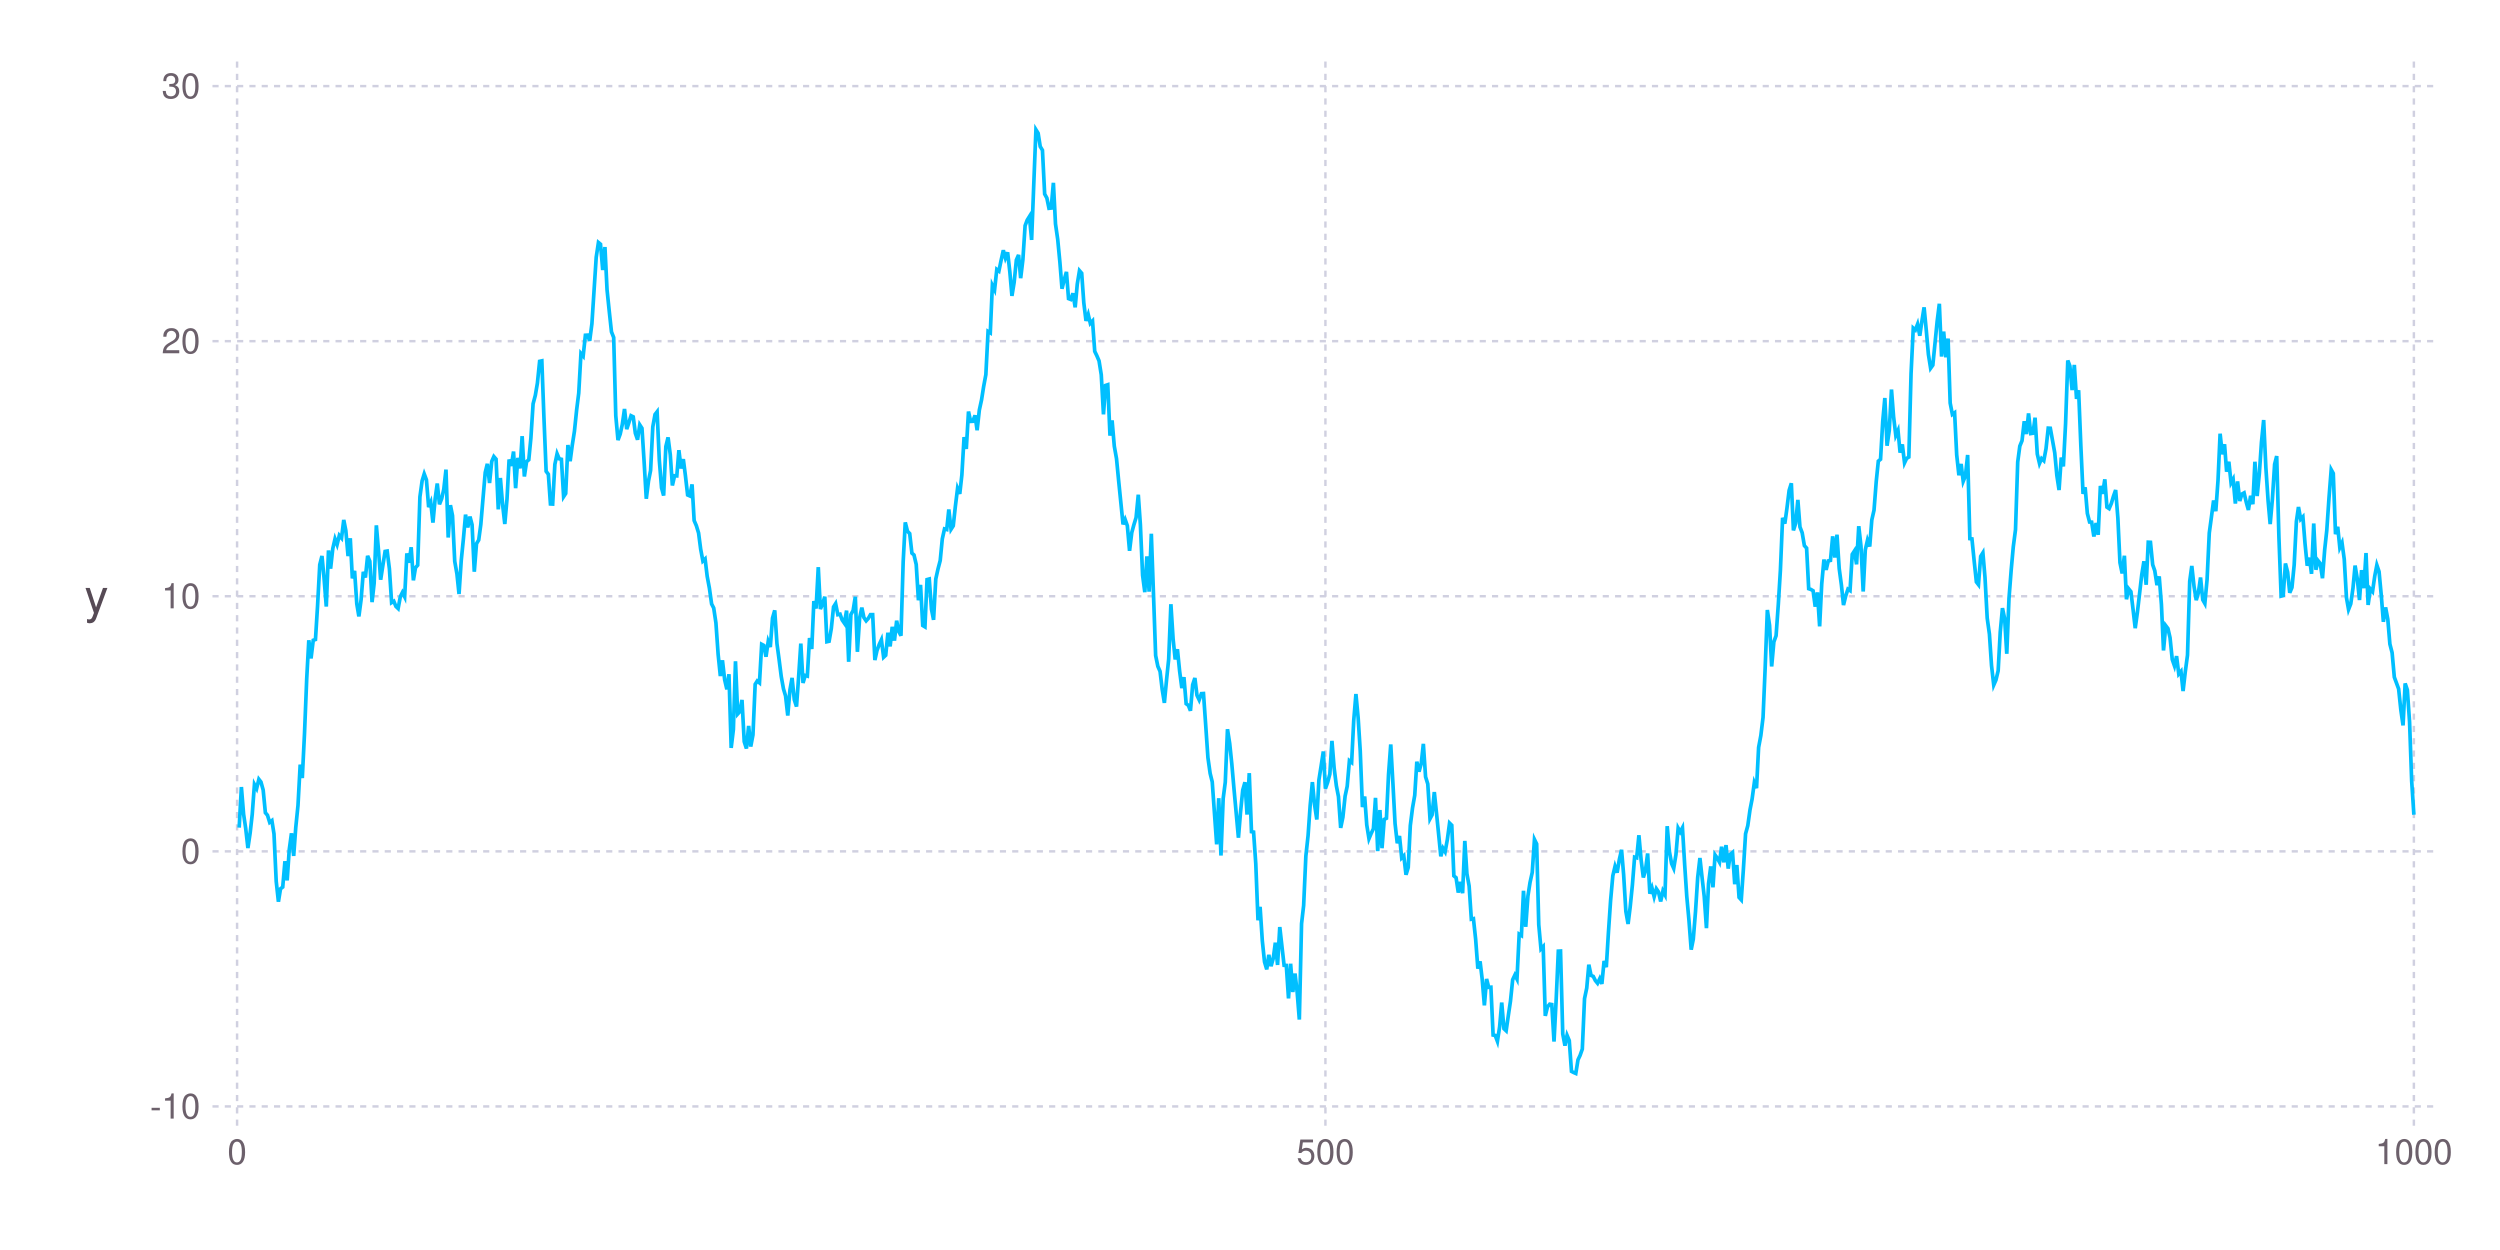
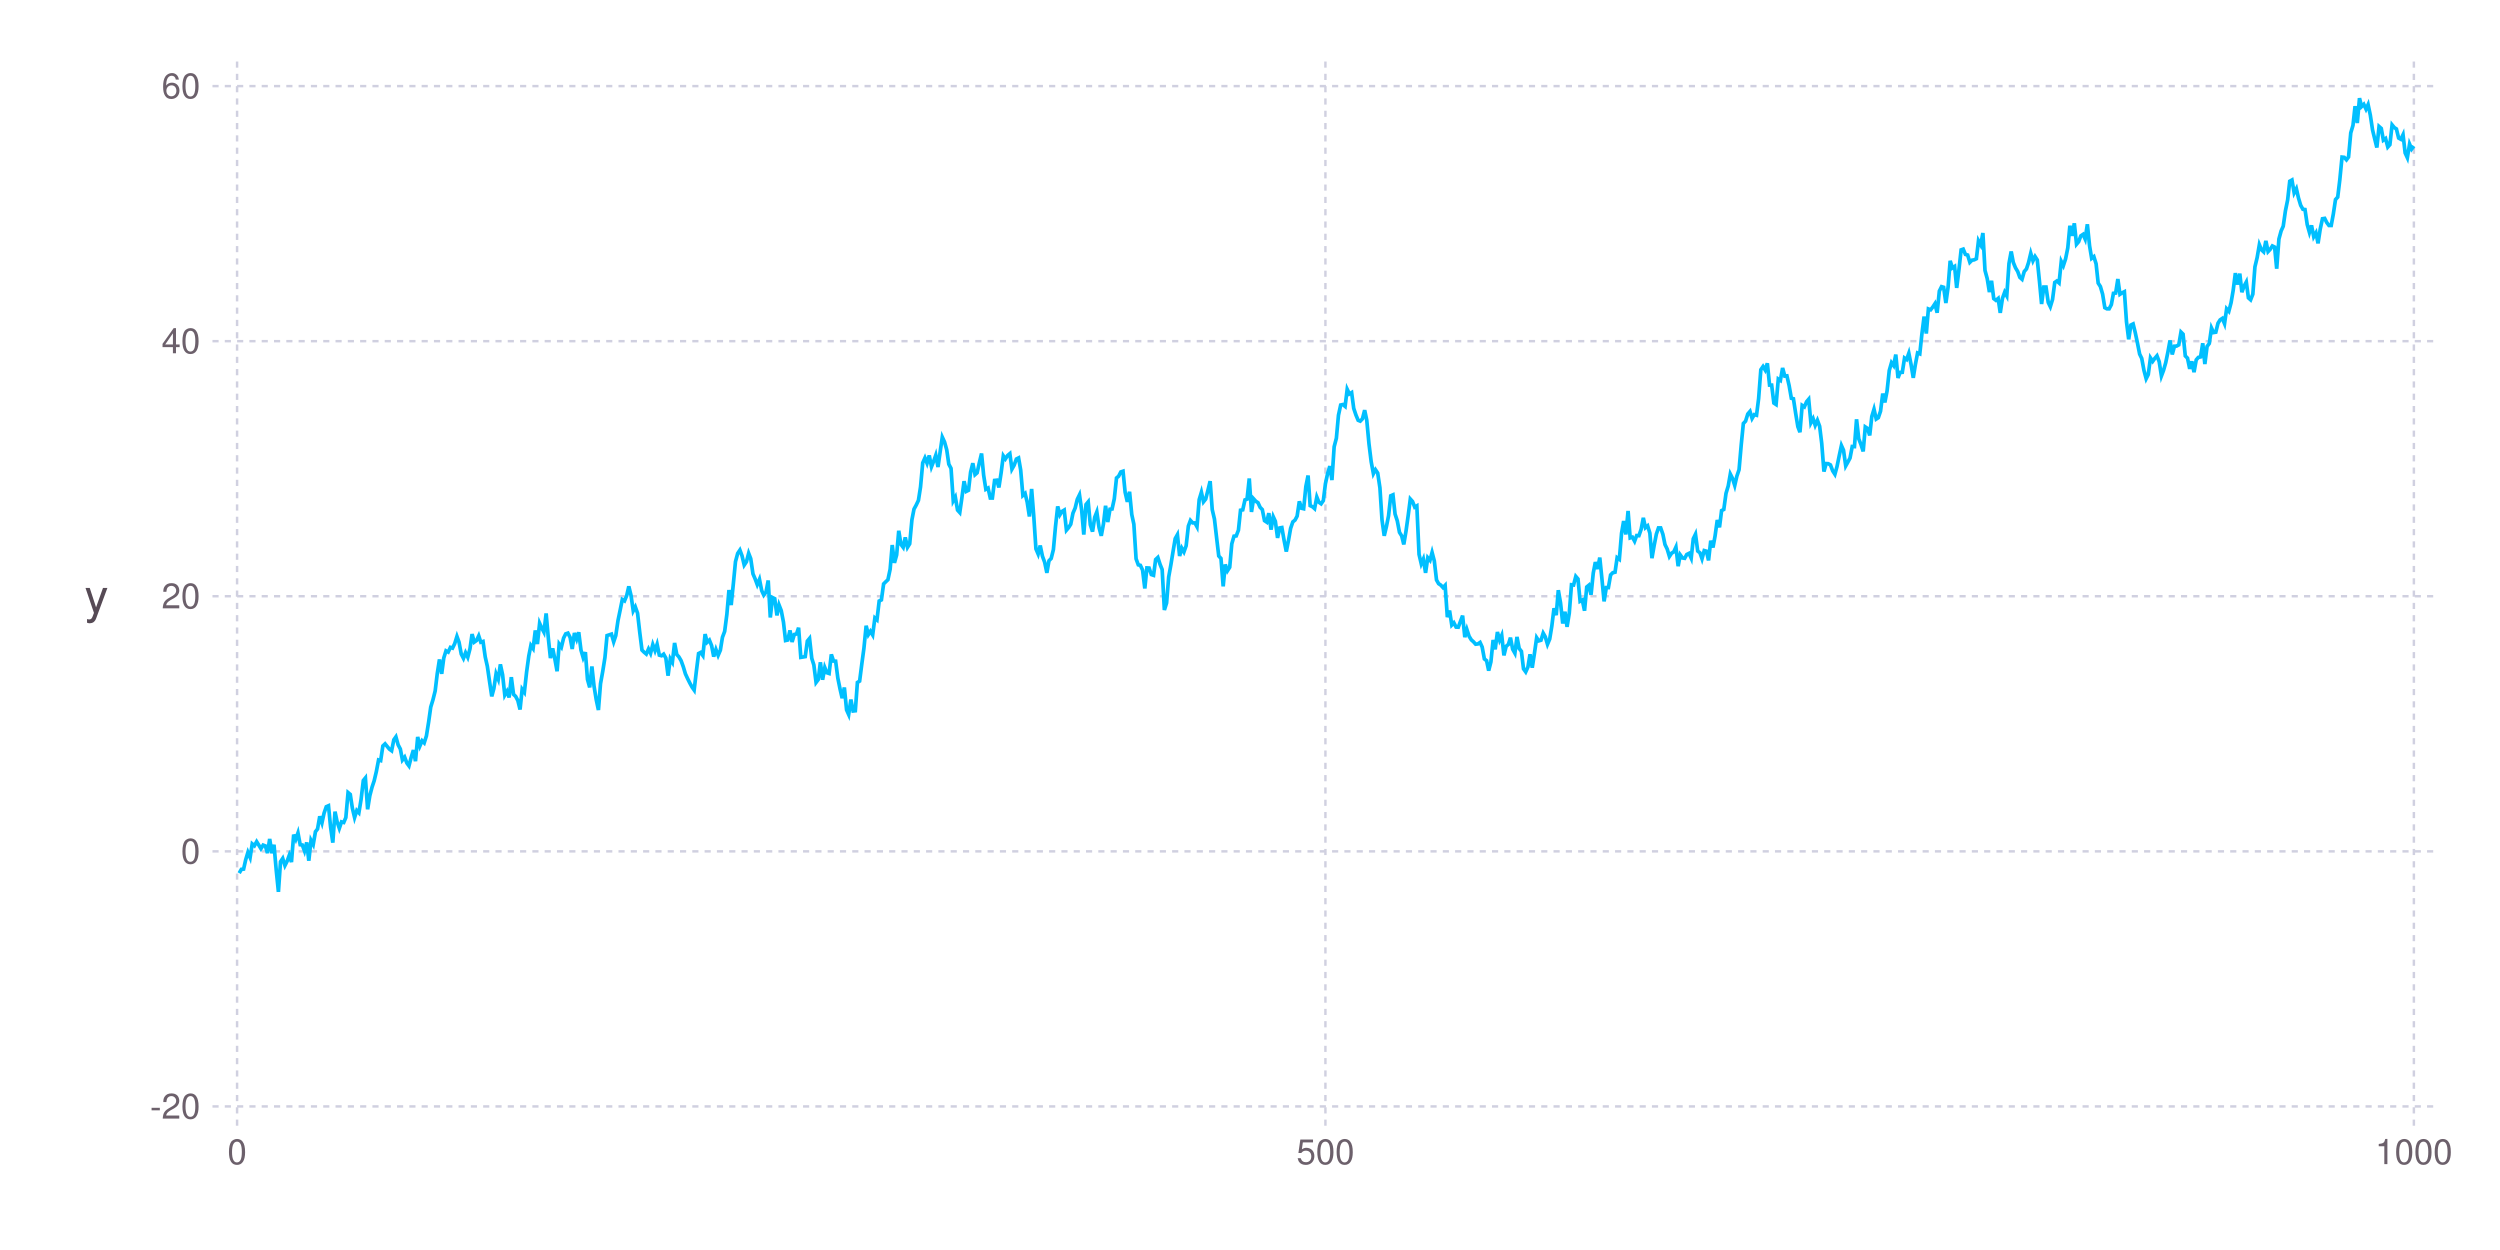
<svg xmlns="http://www.w3.org/2000/svg" version="1.2" width="203.2mm" height="101.6mm" viewBox="0 0 203.2 101.6" stroke="none" fill="#000000" stroke-width="0.3" font-size="3.88">
-   <g class="plotroot xscalable yscalable" id="img-c29c7e64-1">
-     <g class="guide xlabels" font-size="2.82" font-family="'PT Sans Caption','Helvetica Neue','Helvetica',sans-serif" fill="#6C606B" id="img-c29c7e64-2">
+   <g class="plotroot xscalable yscalable" id="img-bbe72387-1">
+     <g class="guide xlabels" font-size="2.82" font-family="'PT Sans Caption','Helvetica Neue','Helvetica',sans-serif" fill="#6C606B" id="img-bbe72387-2">
      <text x="19.27" y="92.93" text-anchor="middle" dy="0.6em">0</text>
      <text x="107.73" y="92.93" text-anchor="middle" dy="0.6em">500</text>
      <text x="196.2" y="92.93" text-anchor="middle" dy="0.6em">1000</text>
    </g>
-     <g clip-path="url(#img-c29c7e64-3)">
-       <g id="img-c29c7e64-4">
-         <g pointer-events="visible" opacity="1" fill="#000000" fill-opacity="0.000" stroke="#000000" stroke-opacity="0.000" class="guide background" id="img-c29c7e64-5">
+     <g clip-path="url(#img-bbe72387-3)">
+       <g id="img-bbe72387-4">
+         <g pointer-events="visible" opacity="1" fill="#000000" fill-opacity="0.000" stroke="#000000" stroke-opacity="0.000" class="guide background" id="img-bbe72387-5">
          <rect x="17.27" y="5" width="180.93" height="86.93" />
        </g>
-         <g class="guide ygridlines xfixed" stroke-dasharray="0.5,0.5" stroke-width="0.2" stroke="#D0D0E0" id="img-c29c7e64-6">
+         <g class="guide ygridlines xfixed" stroke-dasharray="0.5,0.5" stroke-width="0.2" stroke="#D0D0E0" id="img-bbe72387-6">
          <path fill="none" d="M17.27,89.93 L 198.2 89.93" />
          <path fill="none" d="M17.27,69.2 L 198.2 69.2" />
          <path fill="none" d="M17.27,48.46 L 198.2 48.46" />
          <path fill="none" d="M17.27,27.73 L 198.2 27.73" />
          <path fill="none" d="M17.27,7 L 198.2 7" />
        </g>
-         <g class="guide xgridlines yfixed" stroke-dasharray="0.5,0.5" stroke-width="0.2" stroke="#D0D0E0" id="img-c29c7e64-7">
+         <g class="guide xgridlines yfixed" stroke-dasharray="0.5,0.5" stroke-width="0.2" stroke="#D0D0E0" id="img-bbe72387-7">
          <path fill="none" d="M19.27,5 L 19.27 91.93" />
          <path fill="none" d="M107.73,5 L 107.73 91.93" />
          <path fill="none" d="M196.2,5 L 196.2 91.93" />
        </g>
-         <g class="plotpanel" id="img-c29c7e64-8">
-           <g stroke-width="0.3" fill="#000000" fill-opacity="0.000" class="geometry" stroke-dasharray="none" stroke="#00BFFF" id="img-c29c7e64-9">
-             <path fill="none" d="M19.44,67.27 L 19.62 63.97 19.8 66.18 19.97 67.33 20.15 68.93 20.33 67.72 20.5 66.2 20.68 63.76 20.86 64.09 21.04 63.34 21.21 63.56 21.39 64.21 21.57 66.06 21.74 66.26 21.92 66.84 22.1 66.7 22.27 67.78 22.45 71.63 22.63 73.29 22.8 72.24 22.98 72.1 23.16 70 23.34 71.56 23.51 69.06 23.69 67.73 23.87 69.57 24.04 67.25 24.22 65.47 24.4 62.15 24.57 63.24 24.75 59.62 24.93 55.16 25.1 52.04 25.28 53.52 25.46 52.04 25.64 51.98 25.81 49.27 25.99 45.9 26.17 45.19 26.34 47.01 26.52 49.3 26.7 44.74 26.87 46.22 27.05 44.58 27.23 43.8 27.4 44.26 27.58 43.52 27.76 43.73 27.94 42.26 28.11 43.13 28.29 45.2 28.47 43.75 28.64 47.01 28.82 46.4 29 49.08 29.17 50.1 29.35 48.74 29.53 46.48 29.7 46.94 29.88 45.18 30.06 45.62 30.24 48.94 30.41 47.41 30.59 42.7 30.77 44.8 30.94 47.12 31.12 45.95 31.3 44.82 31.47 44.79 31.65 46.23 31.83 48.98 32.01 48.87 32.18 49.29 32.36 49.46 32.54 48.49 32.71 48.15 32.89 48.51 33.07 44.98 33.24 45.74 33.42 44.48 33.6 47.17 33.77 46.14 33.95 45.94 34.13 40.39 34.31 39.08 34.48 38.52 34.66 39 34.84 41.22 35.01 40.83 35.19 42.48 35.37 40.53 35.54 39.3 35.72 40.99 35.9 40.53 36.07 39.77 36.25 38.17 36.43 43.69 36.61 41.06 36.78 41.91 36.96 45.62 37.14 46.65 37.31 48.28 37.49 45.55 37.67 43.75 37.84 41.83 38.02 42.87 38.2 41.99 38.37 42.65 38.55 46.47 38.73 44.19 38.91 43.89 39.08 42.63 39.26 40.5 39.44 38.4 39.61 37.7 39.79 39.26 39.97 37.5 40.14 37.11 40.32 37.32 40.5 41.4 40.67 38.85 40.85 41 41.03 42.59 41.21 40.55 41.38 37.35 41.56 37.87 41.74 36.7 41.91 39.68 42.09 37.22 42.27 38.07 42.44 35.45 42.62 38.73 42.8 37.52 42.98 37.37 43.15 35.61 43.33 32.82 43.51 32.14 43.68 31.14 43.86 29.37 44.04 29.33 44.21 33.91 44.39 38.31 44.57 38.55 44.74 40.96 44.92 40.97 45.1 37.74 45.28 36.88 45.45 37.29 45.63 37.33 45.81 40.37 45.98 40.11 46.16 36.17 46.34 37.49 46.51 36.21 46.69 35.05 46.87 33.31 47.04 31.95 47.22 28.73 47.4 28.94 47.58 27.25 47.75 27.24 47.93 27.7 48.11 26.31 48.28 23.68 48.46 20.91 48.64 19.71 48.81 19.85 48.99 21.95 49.17 20.08 49.34 23.55 49.52 25.3 49.7 26.97 49.88 27.43 50.05 33.79 50.23 35.77 50.41 35.28 50.58 34.5 50.76 33.24 50.94 34.88 51.11 34.37 51.29 33.79 51.47 33.88 51.64 35.21 51.82 35.74 52 34.53 52.18 34.81 52.35 37.48 52.53 40.54 52.71 39.1 52.88 38.24 53.06 34.69 53.24 33.69 53.41 33.47 53.59 37.42 53.77 39.65 53.94 40.28 54.12 36.29 54.3 35.55 54.48 36.96 54.65 39.46 54.83 38.67 55.01 38.68 55.18 36.59 55.36 38.08 55.54 37.32 55.71 38.66 55.89 40.23 56.07 40.31 56.25 39.37 56.42 42.31 56.6 42.73 56.78 43.32 56.95 44.63 57.13 45.6 57.31 45.43 57.48 46.84 57.66 47.81 57.84 49.09 58.01 49.42 58.19 50.63 58.37 53.19 58.55 54.95 58.72 53.67 58.9 55.25 59.08 56.03 59.25 54.8 59.43 60.79 59.61 59.29 59.78 53.75 59.96 58.03 60.14 57.83 60.31 56.89 60.49 60.28 60.67 60.84 60.85 59 61.02 60.68 61.2 59.73 61.38 55.62 61.55 55.35 61.73 55.5 61.91 52.37 62.08 52.46 62.26 53.38 62.44 52.14 62.61 52.59 62.79 50.24 62.97 49.61 63.15 52.31 63.32 53.57 63.5 54.99 63.68 55.99 63.85 56.56 64.03 58.16 64.21 56.05 64.38 55.1 64.56 56.87 64.74 57.43 64.91 55.04 65.09 52.31 65.27 55.51 65.45 54.9 65.62 54.95 65.8 51.86 65.98 52.75 66.15 48.86 66.33 49.46 66.51 46.1 66.68 49.5 66.86 49.08 67.04 48.5 67.21 52.16 67.39 52.12 67.57 51.08 67.75 49.33 67.92 49.06 68.1 49.96 68.28 49.92 68.45 50.39 68.63 50.65 68.81 49.63 68.98 53.79 69.16 49.95 69.34 49.63 69.52 48.5 69.69 52.98 69.87 50.23 70.05 49.39 70.22 50.2 70.4 50.46 70.58 50.26 70.75 49.96 70.93 49.96 71.11 53.65 71.28 52.88 71.46 52.39 71.64 52 71.82 53.42 71.99 53.26 72.17 51.43 72.35 52.54 72.52 50.95 72.7 52.07 72.88 50.45 73.05 51.32 73.23 51.67 73.41 45.66 73.58 42.46 73.76 43.18 73.94 43.37 74.12 44.96 74.29 45.11 74.47 45.88 74.65 48.79 74.82 47.54 75 50.84 75.18 50.95 75.35 47.11 75.53 47.06 75.71 49.52 75.88 50.38 76.06 47.06 76.24 46.25 76.42 45.56 76.59 43.8 76.77 42.99 76.95 43.04 77.12 41.41 77.3 43.02 77.48 42.74 77.65 41.17 77.83 39.7 78.01 40.14 78.18 38.61 78.36 35.53 78.54 36.49 78.72 33.45 78.89 34.25 79.07 34.24 79.25 33.76 79.42 34.97 79.6 33.33 79.78 32.5 79.95 31.42 80.13 30.45 80.31 26.94 80.49 27.05 80.66 23.19 80.84 23.55 81.02 21.9 81.19 22.03 81.37 21.16 81.55 20.34 81.72 20.97 81.9 20.51 82.08 22.11 82.25 24.05 82.43 22.95 82.61 21.13 82.79 20.72 82.96 22.61 83.14 21.11 83.32 18.34 83.49 17.89 83.67 17.6 83.85 19.5 84.02 15.1 84.2 10.54 84.38 10.83 84.55 11.91 84.73 12.21 84.91 15.77 85.09 16.1 85.26 16.93 85.44 16.91 85.62 14.86 85.79 18.2 85.97 19.45 86.15 21.34 86.32 23.47 86.5 22.73 86.68 22.1 86.85 24.27 87.03 24.34 87.21 23.84 87.39 24.98 87.56 23.09 87.74 22 87.92 22.21 88.09 24.6 88.27 26.08 88.45 25.56 88.62 26.28 88.8 26.09 88.98 28.56 89.15 28.91 89.33 29.33 89.51 30.46 89.69 33.68 89.86 31.33 90.04 31.27 90.22 35.41 90.39 34.17 90.57 36.27 90.75 37.28 90.92 39.04 91.1 40.83 91.28 42.62 91.45 42.22 91.63 42.73 91.81 44.77 91.99 43.29 92.16 42.66 92.34 42.07 92.52 40.21 92.69 42.64 92.87 46.76 93.05 48.13 93.22 45.22 93.4 48.09 93.58 43.38 93.76 48.43 93.93 53.28 94.11 54.16 94.29 54.57 94.46 56.02 94.64 57.13 94.82 55.23 94.99 53.58 95.17 49.11 95.35 51.93 95.52 53.6 95.7 52.77 95.88 54.55 96.06 55.93 96.23 55.04 96.41 57.2 96.59 57.33 96.76 57.77 96.94 55.66 97.12 55.11 97.29 56.51 97.47 56.89 97.65 56.38 97.82 56.37 98 58.95 98.18 61.58 98.36 62.86 98.53 63.55 98.71 66.09 98.89 68.63 99.06 64.88 99.24 69.54 99.42 64.9 99.59 63.58 99.77 59.27 99.95 60.43 100.12 62.08 100.3 64.14 100.48 66.11 100.66 68.09 100.83 66.01 101.01 64.22 101.19 63.58 101.36 66.21 101.54 62.84 101.72 67.6 101.89 67.63 102.07 70.21 102.25 74.8 102.42 73.71 102.6 76.46 102.78 78.18 102.96 78.79 103.13 77.61 103.31 78.53 103.49 77.9 103.66 76.62 103.84 78.43 104.02 75.35 104.19 76.86 104.37 78.46 104.55 78.47 104.73 81.15 104.9 78.33 105.08 80.63 105.26 79.13 105.43 80.61 105.61 82.87 105.79 75.08 105.96 73.6 106.14 69.58 106.32 67.92 106.49 65.47 106.67 63.57 106.85 65.42 107.03 66.61 107.2 63.4 107.38 62.26 107.56 61.08 107.73 64.1 107.91 63.59 108.09 62.91 108.26 60.22 108.44 62.43 108.62 63.87 108.79 64.75 108.97 67.29 109.15 66.42 109.33 64.71 109.5 63.91 109.68 61.83 109.86 61.97 110.03 58.58 110.21 56.41 110.39 58.34 110.56 61.03 110.74 65.6 110.92 64.74 111.09 67.05 111.27 68.17 111.45 67.74 111.63 67.36 111.8 64.85 111.98 69.18 112.16 65.84 112.33 68.94 112.51 66.6 112.69 66.51 112.86 62.94 113.04 60.51 113.22 63.74 113.39 66.94 113.57 68.54 113.75 67.95 113.93 69.73 114.1 69.56 114.28 71.1 114.46 70.51 114.63 67.1 114.81 65.67 114.99 64.64 115.16 61.91 115.34 62.72 115.52 62.05 115.69 60.46 115.87 63.14 116.05 63.72 116.23 66.55 116.4 66.23 116.58 64.38 116.76 66.1 116.93 67.79 117.11 69.6 117.29 68.95 117.46 69.23 117.64 68.24 117.82 66.9 118 67.08 118.17 71.19 118.35 71.34 118.53 72.55 118.7 71.68 118.88 72.6 119.06 68.35 119.23 71.01 119.41 72.01 119.59 74.71 119.76 74.67 119.94 76.34 120.12 78.73 120.3 78.14 120.47 79.57 120.65 81.72 120.83 79.57 121 80.25 121.18 80.24 121.36 84.13 121.53 84.16 121.71 84.64 121.89 83.45 122.06 81.49 122.24 83.61 122.42 83.78 122.6 82.52 122.77 81.38 122.95 79.63 123.13 79.25 123.3 79.58 123.48 75.93 123.66 76.04 123.83 72.4 124.01 75.33 124.19 72.83 124.36 71.73 124.54 70.91 124.72 68.23 124.9 68.6 125.07 75.16 125.25 77.13 125.43 76.94 125.6 82.57 125.78 81.84 125.96 81.62 126.13 81.65 126.31 84.66 126.49 81.15 126.66 77.31 126.84 77.3 127.02 84.04 127.2 84.99 127.37 84.15 127.55 84.58 127.73 87.08 127.9 87.17 128.08 87.25 128.26 86.14 128.43 85.78 128.61 85.27 128.79 81.17 128.97 80.31 129.14 78.41 129.32 79.28 129.5 79.36 129.67 79.7 129.85 79.92 130.03 79.54 130.2 79.97 130.38 78.11 130.56 78.61 130.73 75.84 130.91 73.18 131.09 71.18 131.27 70.42 131.44 70.93 131.62 69.86 131.8 69.07 131.97 71.11 132.15 74.08 132.33 75.1 132.5 73.73 132.68 71.94 132.86 69.67 133.03 69.72 133.21 67.89 133.39 69.9 133.57 71.32 133.74 70.77 133.92 69.37 134.1 72.64 134.27 72.16 134.45 72.89 134.63 72.24 134.8 72.49 134.98 73.27 135.16 72.42 135.33 72.73 135.51 67.15 135.69 69.22 135.87 70.2 136.04 70.58 136.22 69.47 136.4 67.31 136.57 67.62 136.75 67.28 136.93 70.29 137.1 72.85 137.28 74.82 137.46 77.19 137.63 76.34 137.81 74.11 137.99 71.31 138.17 69.74 138.34 71.29 138.52 72.87 138.7 75.44 138.87 71.83 139.05 70.42 139.23 72.12 139.4 69.49 139.58 69.75 139.76 70.08 139.93 68.82 140.11 70.09 140.29 68.69 140.47 70.6 140.64 69.44 140.82 69.29 141 71.87 141.17 70.31 141.35 72.94 141.53 73.14 141.7 70.69 141.88 67.77 142.06 67.11 142.24 65.82 142.41 64.95 142.59 63.62 142.77 64.06 142.94 60.75 143.12 59.79 143.3 58.31 143.47 54.35 143.65 49.58 143.83 50.83 144 54.17 144.18 52.17 144.36 51.67 144.54 49.14 144.71 46.36 144.89 42.09 145.07 42.56 145.24 41.33 145.42 39.86 145.6 39.28 145.77 43.11 145.95 42.54 146.13 40.63 146.3 42.83 146.48 43.3 146.66 44.35 146.84 44.55 147.01 47.85 147.19 47.91 147.37 48.02 147.54 49.31 147.72 48.15 147.9 50.91 148.07 47.46 148.25 45.48 148.43 46.32 148.6 45.59 148.78 45.55 148.96 43.59 149.14 45.32 149.31 43.46 149.49 46.21 149.67 47.56 149.84 49.18 150.02 48.44 150.2 47.89 150.37 48 150.55 45.06 150.73 44.78 150.9 45.87 151.08 42.77 151.26 44.39 151.44 48.08 151.61 44.7 151.79 43.91 151.97 44.42 152.14 42.26 152.32 41.47 152.5 39.14 152.67 37.48 152.85 37.33 153.03 34.23 153.2 32.35 153.38 36.23 153.56 34.98 153.74 31.66 153.91 33.86 154.09 35.39 154.27 34.99 154.44 36.79 154.62 36.12 154.8 37.62 154.97 37.26 155.15 37.15 155.33 30.38 155.51 26.67 155.68 26.82 155.86 26.35 156.04 27.29 156.21 26.11 156.39 24.98 156.57 26.87 156.74 28.8 156.92 29.93 157.1 29.68 157.27 27.97 157.45 26.13 157.63 24.69 157.81 28.98 157.98 26.95 158.16 29.04 158.34 27.52 158.51 32.76 158.69 33.68 158.87 33.55 159.04 36.97 159.22 38.63 159.4 37.71 159.57 39.12 159.75 38.68 159.93 36.98 160.11 43.78 160.28 43.8 160.46 45.6 160.64 47.3 160.81 47.52 160.99 45.22 161.17 44.93 161.34 46.93 161.52 50.24 161.7 51.54 161.87 54.09 162.05 55.68 162.23 55.27 162.41 54.52 162.58 51.36 162.76 49.43 162.94 50.3 163.11 53.14 163.29 48.65 163.47 46.32 163.64 44.44 163.82 43.05 164 37.55 164.17 36.26 164.35 35.82 164.53 34.24 164.71 35.28 164.88 33.6 165.06 35.24 165.24 35.21 165.41 33.95 165.59 36.9 165.77 37.67 165.94 37.27 166.12 37.44 166.3 36.47 166.48 34.8 166.65 34.81 166.83 35.81 167.01 36.81 167.18 38.64 167.36 39.83 167.54 37.19 167.71 37.91 167.89 34.43 168.07 29.3 168.24 29.75 168.42 31.71 168.6 29.66 168.78 32.42 168.95 31.72 169.13 36.21 169.31 40.14 169.48 39.61 169.66 41.73 169.84 42.43 170.01 42.44 170.19 43.61 170.37 42.51 170.54 43.47 170.72 39.5 170.9 40.14 171.08 38.96 171.25 41.22 171.43 41.34 171.61 40.92 171.78 40.34 171.96 39.83 172.14 42.1 172.31 45.73 172.49 46.61 172.67 45.17 172.84 48.71 173.02 47.86 173.2 48.09 173.38 49.58 173.55 51.06 173.73 49.75 173.91 48.19 174.08 46.72 174.26 45.62 174.44 47.53 174.61 44.07 174.79 44.08 174.97 45.9 175.14 46.39 175.32 47.56 175.5 46.85 175.68 49.13 175.85 52.87 176.03 50.85 176.21 51.09 176.38 51.83 176.56 53.6 176.74 54.12 176.91 53.33 177.09 54.78 177.27 54.57 177.44 56.17 177.62 54.6 177.8 53.25 177.98 47.24 178.15 46 178.33 47.65 178.51 48.78 178.68 48.2 178.86 46.94 179.04 48.75 179.21 49.05 179.39 47.12 179.57 43.32 179.75 41.98 179.92 40.68 180.1 41.55 180.28 39.04 180.45 35.25 180.63 36.93 180.81 36.11 180.98 38.34 181.16 37.53 181.34 39.25 181.51 38.95 181.69 40.93 181.87 39.13 182.05 40.72 182.22 40.16 182.4 40.06 182.58 40.84 182.75 41.45 182.93 40.3 183.11 40.98 183.28 37.53 183.46 40.32 183.64 38.48 183.81 35.96 183.99 34.14 184.17 38.01 184.35 40.69 184.52 42.6 184.7 40.57 184.88 37.74 185.05 37.07 185.23 43.65 185.41 48.45 185.58 48.4 185.76 45.8 185.94 46.51 186.11 48.18 186.29 47.75 186.47 45.92 186.65 42.39 186.82 41.21 187 42.2 187.18 42.01 187.35 44.16 187.53 45.98 187.71 45.33 187.88 46.64 188.06 42.55 188.24 46.31 188.41 45.57 188.59 45.8 188.77 47 188.95 44.68 189.12 43.11 189.3 40.48 189.48 38.17 189.65 38.48 189.83 43.42 190.01 42.82 190.18 44.51 190.36 44.12 190.54 45.45 190.72 48.58 190.89 49.54 191.07 49.08 191.25 47.8 191.42 45.97 191.6 47.05 191.78 48.77 191.95 46.34 192.13 47.81 192.31 44.95 192.48 49.17 192.66 47.87 192.84 48.08 193.02 46.82 193.19 45.93 193.37 46.46 193.55 48.39 193.72 50.54 193.9 49.37 194.08 50.33 194.25 52.35 194.43 53.05 194.61 55.04 194.78 55.5 194.96 55.99 195.14 57.7 195.32 58.96 195.49 55.55 195.67 56.08 195.85 58.69 196.02 63.48 196.2 66.22" />
+         <g class="plotpanel" id="img-bbe72387-8">
+           <g stroke-width="0.3" fill="#000000" fill-opacity="0.000" class="geometry" stroke-dasharray="none" stroke="#00BFFF" id="img-bbe72387-9">
+             <path fill="none" d="M19.44,70.97 L 19.62 70.66 19.8 70.64 19.97 69.88 20.15 69.28 20.33 69.7 20.5 68.59 20.68 68.74 20.86 68.41 21.04 68.7 21.21 68.98 21.39 68.69 21.57 68.76 21.74 69.34 21.92 68.19 22.1 69.35 22.27 68.66 22.45 70.71 22.63 72.49 22.8 70.04 22.98 69.77 23.16 70.35 23.34 69.99 23.51 69.52 23.69 70.07 23.87 67.84 24.04 68.22 24.22 67.7 24.4 68.66 24.57 68.68 24.75 69.17 24.93 68.47 25.1 69.96 25.28 68.3 25.46 68.64 25.64 67.6 25.81 67.38 25.99 66.35 26.17 66.88 26.34 66.09 26.52 65.57 26.7 65.49 26.87 67.23 27.05 68.49 27.23 65.97 27.4 66.79 27.58 67.33 27.76 66.8 27.94 66.85 28.11 66.45 28.29 64.42 28.47 64.57 28.64 65.69 28.82 66.45 29 65.88 29.17 66.06 29.35 64.97 29.53 63.44 29.7 63.23 29.88 65.78 30.06 64.67 30.24 63.98 30.41 63.47 30.59 62.71 30.77 61.77 30.94 61.82 31.12 60.63 31.3 60.46 31.47 60.67 31.65 60.89 31.83 61.02 32.01 60.13 32.18 59.89 32.36 60.54 32.54 60.88 32.71 61.77 32.89 61.54 33.07 62.02 33.24 62.25 33.42 61.56 33.6 60.97 33.77 61.87 33.95 59.9 34.13 60.63 34.31 60.21 34.48 60.38 34.66 59.81 34.84 58.68 35.01 57.47 35.19 56.88 35.37 56.16 35.54 54.75 35.72 53.6 35.9 54.77 36.07 53.48 36.25 52.9 36.43 53 36.61 52.62 36.78 52.68 36.96 52.31 37.14 51.73 37.31 52.2 37.49 53.16 37.67 53.51 37.84 53.05 38.02 53.42 38.2 52.73 38.37 51.54 38.55 52.19 38.73 52.06 38.91 51.68 39.08 52.2 39.26 52.14 39.44 53.4 39.61 54.15 39.79 55.39 39.97 56.6 40.14 55.97 40.32 54.77 40.5 55.21 40.67 54 40.85 54.84 41.03 56.5 41.21 56.19 41.38 56.69 41.56 55.04 41.74 56.44 41.91 56.6 42.09 56.94 42.27 57.67 42.44 56.02 42.62 56.27 42.8 54.64 42.98 53.32 43.15 52.46 43.33 52.71 43.51 51.24 43.68 52.35 43.86 50.66 44.04 51.06 44.21 51.38 44.39 49.86 44.57 51.89 44.74 53.49 44.92 52.7 45.1 53.57 45.28 54.56 45.45 52.35 45.63 52.6 45.81 51.86 45.98 51.52 46.16 51.46 46.34 51.81 46.51 52.75 46.69 51.45 46.87 51.95 47.04 51.39 47.22 52.83 47.4 53.45 47.58 53.01 47.75 55.22 47.93 55.87 48.11 54.17 48.28 55.75 48.46 56.86 48.64 57.71 48.81 55.57 48.99 54.57 49.17 53.44 49.34 51.66 49.52 51.6 49.7 51.54 49.88 52.17 50.05 51.66 50.23 50.44 50.41 49.57 50.58 48.73 50.76 48.84 50.94 48.4 51.11 47.66 51.29 48.4 51.47 49.65 51.64 49.33 51.82 49.84 52 51.41 52.18 52.84 52.35 53.01 52.53 53.16 52.71 52.75 52.88 53.1 53.06 52.39 53.24 52.88 53.41 52.37 53.59 53.25 53.77 53.3 53.94 53.17 54.12 53.49 54.3 54.92 54.48 53.55 54.65 53.83 54.83 52.26 55.01 53.2 55.18 53.39 55.36 53.7 55.54 54.2 55.71 54.77 55.89 55.16 56.07 55.52 56.25 55.85 56.42 56.09 56.6 54.56 56.78 53.12 56.95 53.03 57.13 53.28 57.31 51.54 57.48 52.2 57.66 52.03 57.84 52.48 58.01 53.37 58.19 52.79 58.37 53.27 58.55 52.85 58.72 51.8 58.9 51.32 59.08 49.93 59.25 47.96 59.43 49.18 59.61 47.41 59.78 45.65 59.96 44.98 60.14 44.71 60.31 45.17 60.49 45.93 60.67 45.66 60.85 44.97 61.02 45.41 61.2 46.64 61.38 47.06 61.55 47.52 61.73 47.09 61.91 48 62.08 48.37 62.26 48.13 62.44 47.18 62.61 50.19 62.79 48.57 62.97 48.66 63.15 50.02 63.32 49.17 63.5 49.63 63.68 50.57 63.85 52.06 64.03 52.02 64.21 51.24 64.38 52.18 64.56 51.57 64.74 51.53 64.91 51.02 65.09 53.43 65.27 53.4 65.45 53.37 65.62 52.11 65.8 51.89 65.98 53.51 66.15 54.05 66.33 55.47 66.51 55.23 66.68 53.83 66.86 55.25 67.04 54.26 67.21 54.68 67.39 54.74 67.57 53.19 67.75 53.73 67.92 53.74 68.1 55.12 68.28 56.01 68.45 56.75 68.63 55.88 68.81 57.7 68.98 58.08 69.16 56.86 69.34 57.79 69.52 57.77 69.69 55.47 69.87 55.36 70.05 53.95 70.22 52.69 70.4 50.86 70.58 51.58 70.75 51.31 70.93 51.61 71.11 50.23 71.28 50.38 71.46 48.85 71.64 48.76 71.82 47.46 71.99 47.29 72.17 47.12 72.35 46.27 72.52 44.3 72.7 45.75 72.88 45.1 73.05 43.14 73.23 44.25 73.41 44.49 73.58 43.68 73.76 44.49 73.94 44.2 74.12 42.25 74.29 41.38 74.47 41.05 74.65 40.67 74.82 39.58 75 37.62 75.18 37.22 75.35 37.65 75.53 37.02 75.71 37.94 75.88 37.51 76.06 37 76.24 37.96 76.42 36.69 76.59 35.53 76.77 35.92 76.95 36.56 77.12 37.73 77.3 38.07 77.48 40.71 77.65 40.41 77.83 41.46 78.01 41.66 78.18 40.48 78.36 39.11 78.54 39.94 78.72 39.85 78.89 38.38 79.07 37.65 79.25 38.58 79.42 38.43 79.6 37.61 79.78 36.86 79.95 38.62 80.13 39.77 80.31 39.67 80.49 40.48 80.66 40.48 80.84 39.05 81.02 39.03 81.19 39.62 81.37 38.44 81.55 37.05 81.72 37.3 81.9 37.02 82.08 36.87 82.25 38.13 82.43 37.81 82.61 37.31 82.79 37.22 82.96 38.2 83.14 40.27 83.32 40.11 83.49 40.82 83.67 41.98 83.85 39.74 84.02 41.89 84.2 44.61 84.38 45.03 84.55 44.34 84.73 45.21 84.91 45.7 85.09 46.56 85.26 45.58 85.44 45.39 85.62 44.67 85.79 42.8 85.97 41.16 86.15 41.84 86.32 41.57 86.5 41.46 86.68 43.09 86.85 42.89 87.03 42.61 87.21 41.71 87.39 41.29 87.56 40.59 87.74 40.22 87.92 41.48 88.09 43.45 88.27 41.01 88.45 40.79 88.62 42.65 88.8 43.21 88.98 42.04 89.15 41.61 89.33 42.88 89.51 43.55 89.69 42.58 89.86 41.11 90.04 42.43 90.22 41.39 90.39 41.37 90.57 40.54 90.75 38.85 90.92 38.71 91.1 38.36 91.28 38.3 91.45 40.01 91.63 40.79 91.81 39.97 91.99 41.82 92.16 42.61 92.34 45.42 92.52 45.91 92.69 45.95 92.87 46.34 93.05 47.83 93.22 46.16 93.4 46.17 93.58 46.7 93.76 46.76 93.93 45.48 94.11 45.31 94.29 45.87 94.46 46.29 94.64 49.58 94.82 49.01 94.99 46.9 95.17 45.9 95.35 44.8 95.52 43.78 95.7 43.46 95.88 45.19 96.06 44.56 96.23 44.86 96.41 44.36 96.59 42.76 96.76 42.3 96.94 42.5 97.12 42.5 97.29 42.81 97.47 40.61 97.65 40.01 97.82 40.79 98 40.56 98.18 39.85 98.36 39.11 98.53 41.42 98.71 42.19 98.89 43.75 99.06 45.19 99.24 45.39 99.42 47.66 99.59 45.88 99.77 46.39 99.95 46.11 100.12 44.2 100.3 43.58 100.48 43.56 100.66 43.09 100.83 41.47 101.01 41.44 101.19 40.63 101.36 40.57 101.54 38.89 101.72 41.61 101.89 40.54 102.07 40.74 102.25 40.86 102.42 41.23 102.6 41.42 102.78 42.32 102.96 42.44 103.13 41.71 103.31 43.05 103.49 42 103.66 42.37 103.84 43.72 104.02 42.91 104.19 42.88 104.37 43.91 104.55 44.83 104.73 43.92 104.9 42.95 105.08 42.42 105.26 42.27 105.43 41.95 105.61 40.75 105.79 41.31 105.96 41.35 106.14 39.54 106.32 38.65 106.49 41.1 106.67 41.18 106.85 41.34 107.03 40.4 107.2 40.82 107.38 40.95 107.56 40.69 107.73 39.32 107.91 38.48 108.09 37.89 108.26 39.02 108.44 36.31 108.62 35.62 108.79 33.75 108.97 32.92 109.15 32.88 109.33 33.03 109.5 31.64 109.68 32.02 109.86 31.91 110.03 33.19 110.21 33.73 110.39 34.16 110.56 34.23 110.74 34.04 110.92 33.34 111.09 34.15 111.27 36.07 111.45 37.53 111.63 38.5 111.8 38.18 111.98 38.45 112.16 39.65 112.33 42.27 112.51 43.55 112.69 42.79 112.86 41.93 113.04 40.3 113.22 40.22 113.39 41.78 113.57 42.33 113.75 43.27 113.93 43.56 114.1 44.25 114.28 43.17 114.46 41.88 114.63 40.56 114.81 40.76 114.99 41.22 115.16 41.12 115.34 45.06 115.52 45.83 115.69 45.44 115.87 46.56 116.05 45.33 116.23 45.54 116.4 44.9 116.58 45.59 116.76 47.14 116.93 47.44 117.11 47.56 117.29 47.76 117.46 47.58 117.64 50.16 117.82 49.63 118 50.8 118.17 50.62 118.35 50.97 118.53 50.98 118.7 50.52 118.88 50.04 119.06 51.79 119.23 51.17 119.41 51.72 119.59 52.01 119.76 52.16 119.94 52.36 120.12 52.34 120.3 52.22 120.47 52.59 120.65 53.56 120.83 53.7 121 54.51 121.18 53.8 121.36 52.02 121.53 52.78 121.71 51.37 121.89 52.03 122.06 51.64 122.24 53.27 122.42 52.53 122.6 52.38 122.77 51.83 122.95 52.77 123.13 53.09 123.3 51.77 123.48 52.71 123.66 52.94 123.83 54.36 124.01 54.61 124.19 54.21 124.36 53.18 124.54 54.27 124.72 53.1 124.9 51.83 125.07 52.09 125.25 52.04 125.43 51.46 125.6 51.76 125.78 52.37 125.96 51.94 126.13 50.9 126.31 49.44 126.49 50 126.66 47.97 126.84 49 127.02 50.68 127.2 49.72 127.37 50.95 127.55 49.84 127.73 47.53 127.9 47.55 128.08 46.85 128.26 47.06 128.43 48.87 128.61 48.77 128.79 49.64 128.97 47.71 129.14 47.57 129.32 48.34 129.5 46.58 129.67 45.69 129.85 46.25 130.03 45.32 130.2 47 130.38 48.88 130.56 47.76 130.73 47.76 130.91 46.73 131.09 46.55 131.27 46.51 131.44 45.33 131.62 45.46 131.8 43.34 131.97 42.35 132.15 43.44 132.33 41.53 132.5 43.72 132.68 43.66 132.86 43.99 133.03 43.53 133.21 43.54 133.39 43.03 133.57 42.09 133.74 42.89 133.92 42.74 134.1 43.33 134.27 45.37 134.45 44.33 134.63 43.41 134.8 42.91 134.98 42.91 135.16 43.43 135.33 44.26 135.51 44.63 135.69 45.23 135.87 44.96 136.04 44.86 136.22 44.47 136.4 46.02 136.57 45.1 136.75 45.35 136.93 45.38 137.1 45.07 137.28 44.98 137.46 45.37 137.63 43.79 137.81 43.42 137.99 44.79 138.17 44.93 138.34 45.42 138.52 44.75 138.7 44.8 138.87 45.55 139.05 43.95 139.23 44.5 139.4 43.57 139.58 42.27 139.76 42.86 139.93 41.5 140.11 41.41 140.29 40.1 140.47 39.5 140.64 38.53 140.82 38.89 141 39.46 141.17 38.71 141.35 38.18 141.53 36.12 141.7 34.42 141.88 34.23 142.06 33.65 142.24 33.44 142.41 34.01 142.59 33.7 142.77 33.75 142.94 32.4 143.12 30.05 143.3 29.79 143.47 30.07 143.65 29.53 143.83 31.3 144 31.3 144.18 32.76 144.36 32.88 144.54 30.81 144.71 30.92 144.89 29.91 145.07 30.57 145.24 30.55 145.42 31.34 145.6 32.37 145.77 32.41 145.95 33.59 146.13 34.68 146.3 35.13 146.48 32.95 146.66 33.07 146.84 32.65 147.01 32.45 147.19 34.37 147.37 34.03 147.54 34.57 147.72 34.16 147.9 34.65 148.07 36.04 148.25 38.33 148.43 37.68 148.6 37.69 148.78 37.79 148.96 38.27 149.14 38.55 149.31 37.93 149.49 37.05 149.67 36.21 149.84 36.59 150.02 37.87 150.2 37.55 150.37 37.23 150.55 36.29 150.73 36.3 150.9 34.08 151.08 35.67 151.26 36.13 151.44 36.69 151.61 34.7 151.79 34.82 151.97 35.39 152.14 33.85 152.32 33.26 152.5 34.06 152.67 33.95 152.85 33.42 153.03 31.99 153.2 32.71 153.38 31.78 153.56 30.11 153.74 29.48 153.91 29.71 154.09 28.82 154.27 30.72 154.44 30.27 154.62 30.26 154.8 29.1 154.97 29.22 155.15 28.71 155.33 29.62 155.51 30.71 155.68 29.64 155.86 28.69 156.04 28.76 156.21 27.16 156.39 25.73 156.57 27.11 156.74 25.11 156.92 25.18 157.1 24.95 157.27 24.69 157.45 25.42 157.63 23.66 157.81 23.3 157.98 23.35 158.16 24.63 158.34 23.34 158.51 21.2 158.69 21.78 158.87 21.66 159.04 23.4 159.22 21.95 159.4 20.31 159.57 20.25 159.75 20.68 159.93 20.73 160.11 21.32 160.28 21.15 160.46 21.12 160.64 21.03 160.81 19.57 160.99 19.9 161.17 18.94 161.34 21.98 161.52 22.64 161.7 23.74 161.87 22.82 162.05 24.27 162.23 24.41 162.41 24.26 162.58 25.43 162.76 24.25 162.94 23.75 163.11 24.05 163.29 21.42 163.47 20.44 163.64 21.33 163.82 21.77 164 22.07 164.17 22.54 164.35 22.7 164.53 22.07 164.71 21.86 164.88 21.34 165.06 20.59 165.24 21.2 165.41 20.85 165.59 21.13 165.77 22.89 165.94 24.71 166.12 23.33 166.3 23.33 166.48 24.58 166.65 24.93 166.83 24.34 167.01 22.96 167.18 22.84 167.36 23 167.54 21.25 167.71 21.59 167.89 21.04 168.07 20.15 168.24 18.35 168.42 19.17 168.6 18.15 168.78 19.85 168.95 19.65 169.13 19.17 169.31 19.05 169.48 19.43 169.66 18.23 169.84 19.98 170.01 21 170.19 20.86 170.37 21.44 170.54 23.01 170.72 23.29 170.9 23.91 171.08 25.01 171.25 25.1 171.43 25.1 171.61 24.76 171.78 23.84 171.96 23.82 172.14 22.68 172.31 23.92 172.49 23.8 172.67 23.71 172.84 26.15 173.02 27.58 173.2 26.42 173.38 26.33 173.55 27.02 173.73 27.87 173.91 28.78 174.08 29.13 174.26 30.1 174.44 30.78 174.61 30.44 174.79 29.09 174.97 29.37 175.14 29.13 175.32 28.92 175.5 29.4 175.68 30.56 175.85 30.11 176.03 29.48 176.21 28.6 176.38 27.67 176.56 28.81 176.74 28.14 176.91 28.13 177.09 28.03 177.27 26.99 177.44 27.16 177.62 28.93 177.8 29.11 177.98 29.98 178.15 29.37 178.33 30.25 178.51 29.25 178.68 29.05 178.86 29.01 179.04 27.9 179.21 29.59 179.39 28.16 179.57 27.92 179.75 26.66 179.92 27.03 180.1 27 180.28 26.27 180.45 26 180.63 25.88 180.81 26.31 180.98 25.1 181.16 25.3 181.34 24.61 181.51 23.62 181.69 22.2 181.87 23.13 182.05 22.24 182.22 23.75 182.4 23.25 182.58 22.92 182.75 24.21 182.93 24.37 183.11 23.91 183.28 21.69 183.46 20.94 183.64 19.89 183.81 20.3 183.99 20.47 184.17 19.58 184.35 20.45 184.52 20.27 184.7 19.99 184.88 20.08 185.05 21.84 185.23 19.43 185.41 18.77 185.58 18.39 185.76 17.13 185.94 16.25 186.11 14.73 186.29 14.63 186.47 15.68 186.65 15.34 186.82 16.09 187 16.69 187.18 17.01 187.35 17.03 187.53 18.25 187.71 18.89 187.88 18.32 188.06 19.24 188.24 18.93 188.41 19.78 188.59 18.61 188.77 17.78 188.95 17.75 189.12 18.09 189.3 18.33 189.48 18.33 189.65 17.41 189.83 16.22 190.01 16.02 190.18 14.61 190.36 12.77 190.54 12.79 190.72 12.99 190.89 12.76 191.07 10.8 191.25 10.19 191.42 8.63 191.6 10 191.78 7.98 191.95 8.66 192.13 8.48 192.31 8.87 192.48 8.5 192.66 9.36 192.84 10.56 193.02 11.3 193.19 11.99 193.37 10.28 193.55 10.44 193.72 11.39 193.9 11.26 194.08 11.95 194.25 11.76 194.43 10.15 194.61 10.37 194.78 10.48 194.96 11.22 195.14 11.32 195.32 10.95 195.49 12.43 195.67 12.82 195.85 11.71 196.02 12.11 196.2 11.87" />
          </g>
        </g>
      </g>
    </g>
-     <g class="guide ylabels" font-size="2.82" font-family="'PT Sans Caption','Helvetica Neue','Helvetica',sans-serif" fill="#6C606B" id="img-c29c7e64-10">
-       <text x="16.27" y="89.93" text-anchor="end" dy="0.35em">-10</text>
+     <g class="guide ylabels" font-size="2.82" font-family="'PT Sans Caption','Helvetica Neue','Helvetica',sans-serif" fill="#6C606B" id="img-bbe72387-10">
+       <text x="16.27" y="89.93" text-anchor="end" dy="0.35em">-20</text>
      <text x="16.27" y="69.2" text-anchor="end" dy="0.35em">0</text>
-       <text x="16.27" y="48.46" text-anchor="end" dy="0.35em">10</text>
-       <text x="16.27" y="27.73" text-anchor="end" dy="0.35em">20</text>
-       <text x="16.27" y="7" text-anchor="end" dy="0.35em">30</text>
+       <text x="16.27" y="48.46" text-anchor="end" dy="0.35em">20</text>
+       <text x="16.27" y="27.73" text-anchor="end" dy="0.35em">40</text>
+       <text x="16.27" y="7" text-anchor="end" dy="0.35em">60</text>
    </g>
-     <g font-size="3.88" font-family="'PT Sans','Helvetica Neue','Helvetica',sans-serif" fill="#564A55" stroke="#000000" stroke-opacity="0.000" id="img-c29c7e64-11">
+     <g font-size="3.88" font-family="'PT Sans','Helvetica Neue','Helvetica',sans-serif" fill="#564A55" stroke="#000000" stroke-opacity="0.000" id="img-bbe72387-11">
      <text x="8.81" y="48.46" text-anchor="end" dy="0.35em">y</text>
    </g>
  </g>
  <defs>
-     <clipPath id="img-c29c7e64-3">
+     <clipPath id="img-bbe72387-3">
      <path d="M17.27,5 L 198.2 5 198.2 91.93 17.27 91.93" />
    </clipPath>
  </defs>
</svg>
